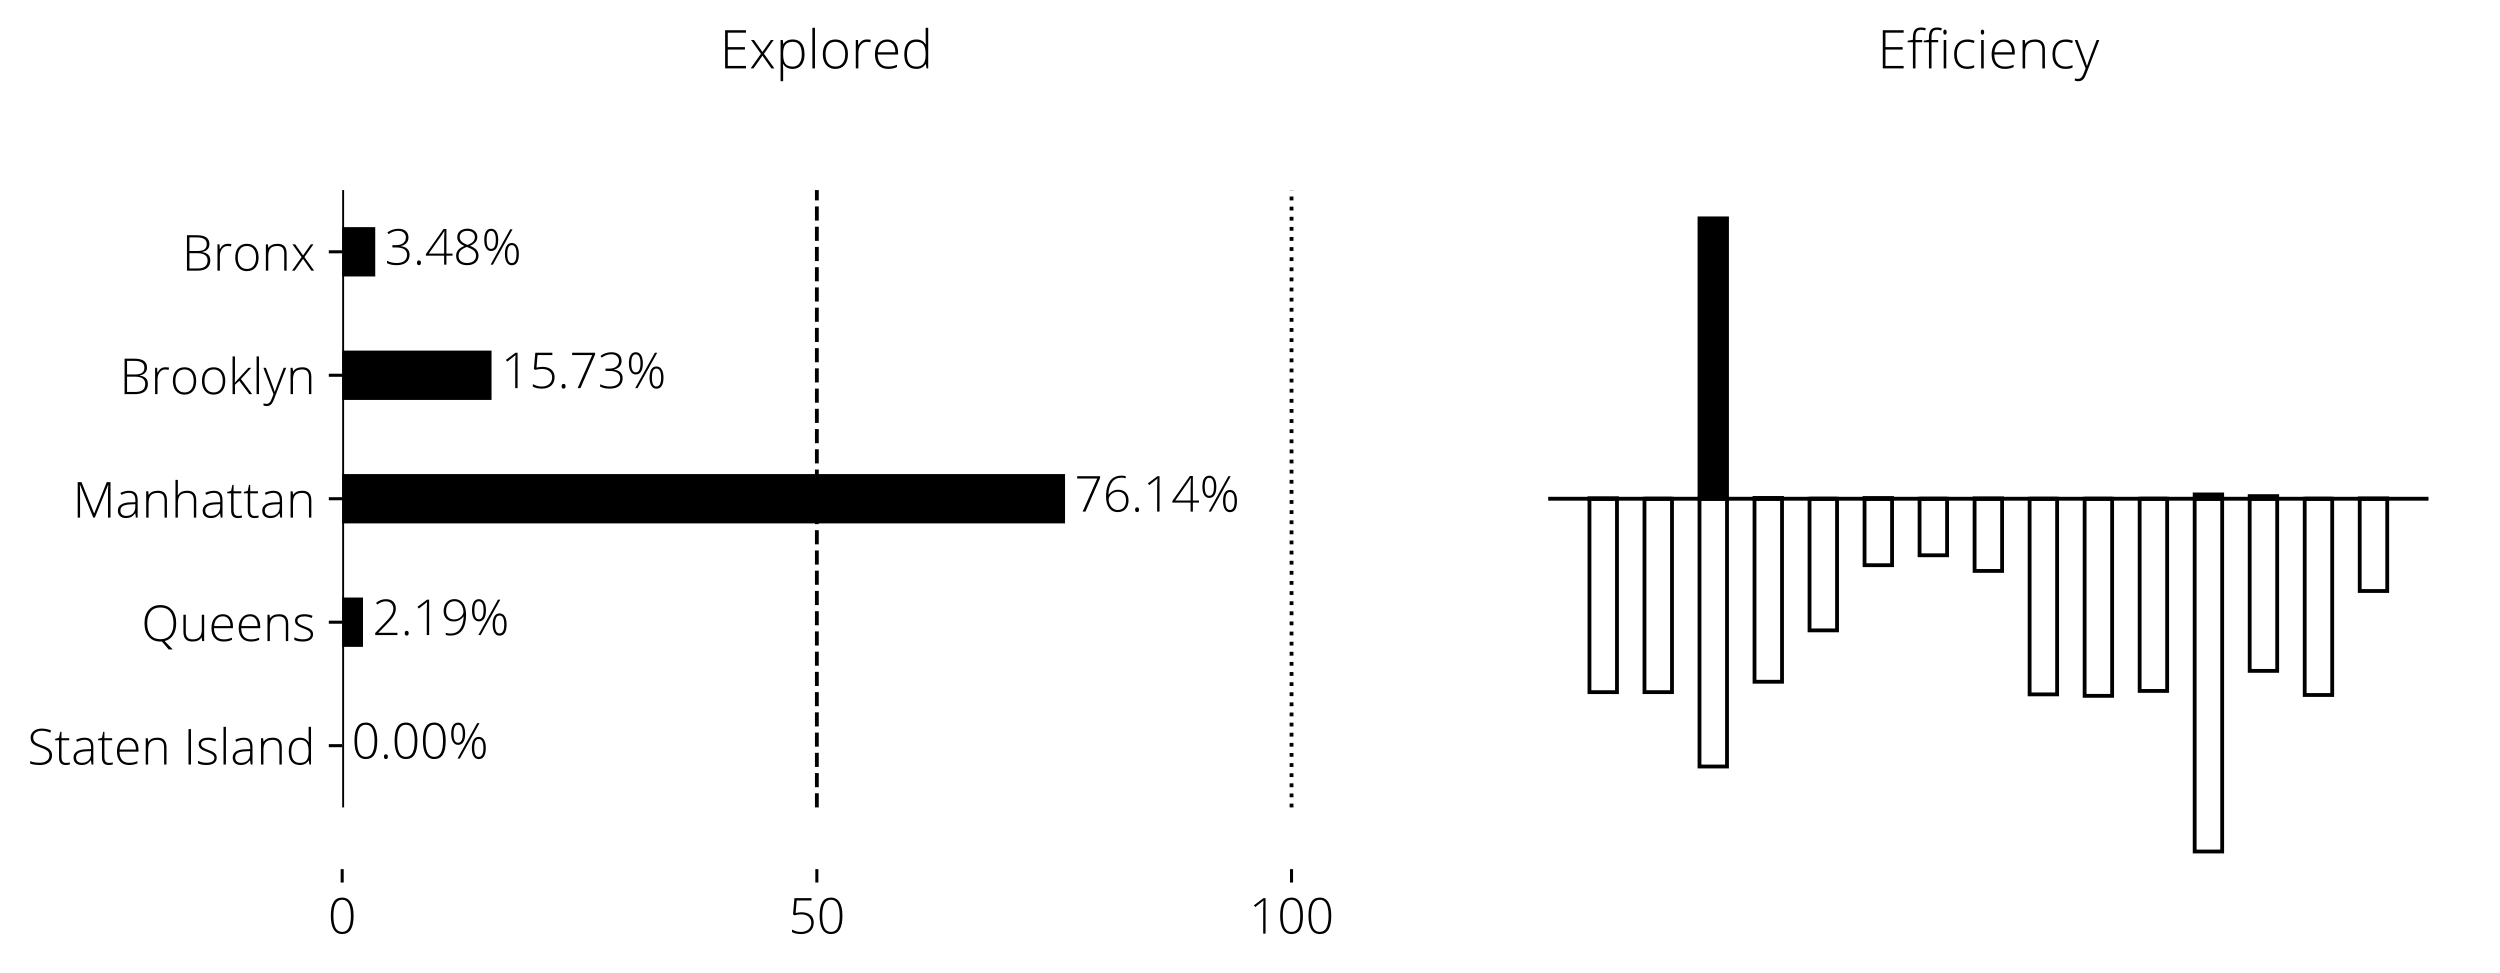
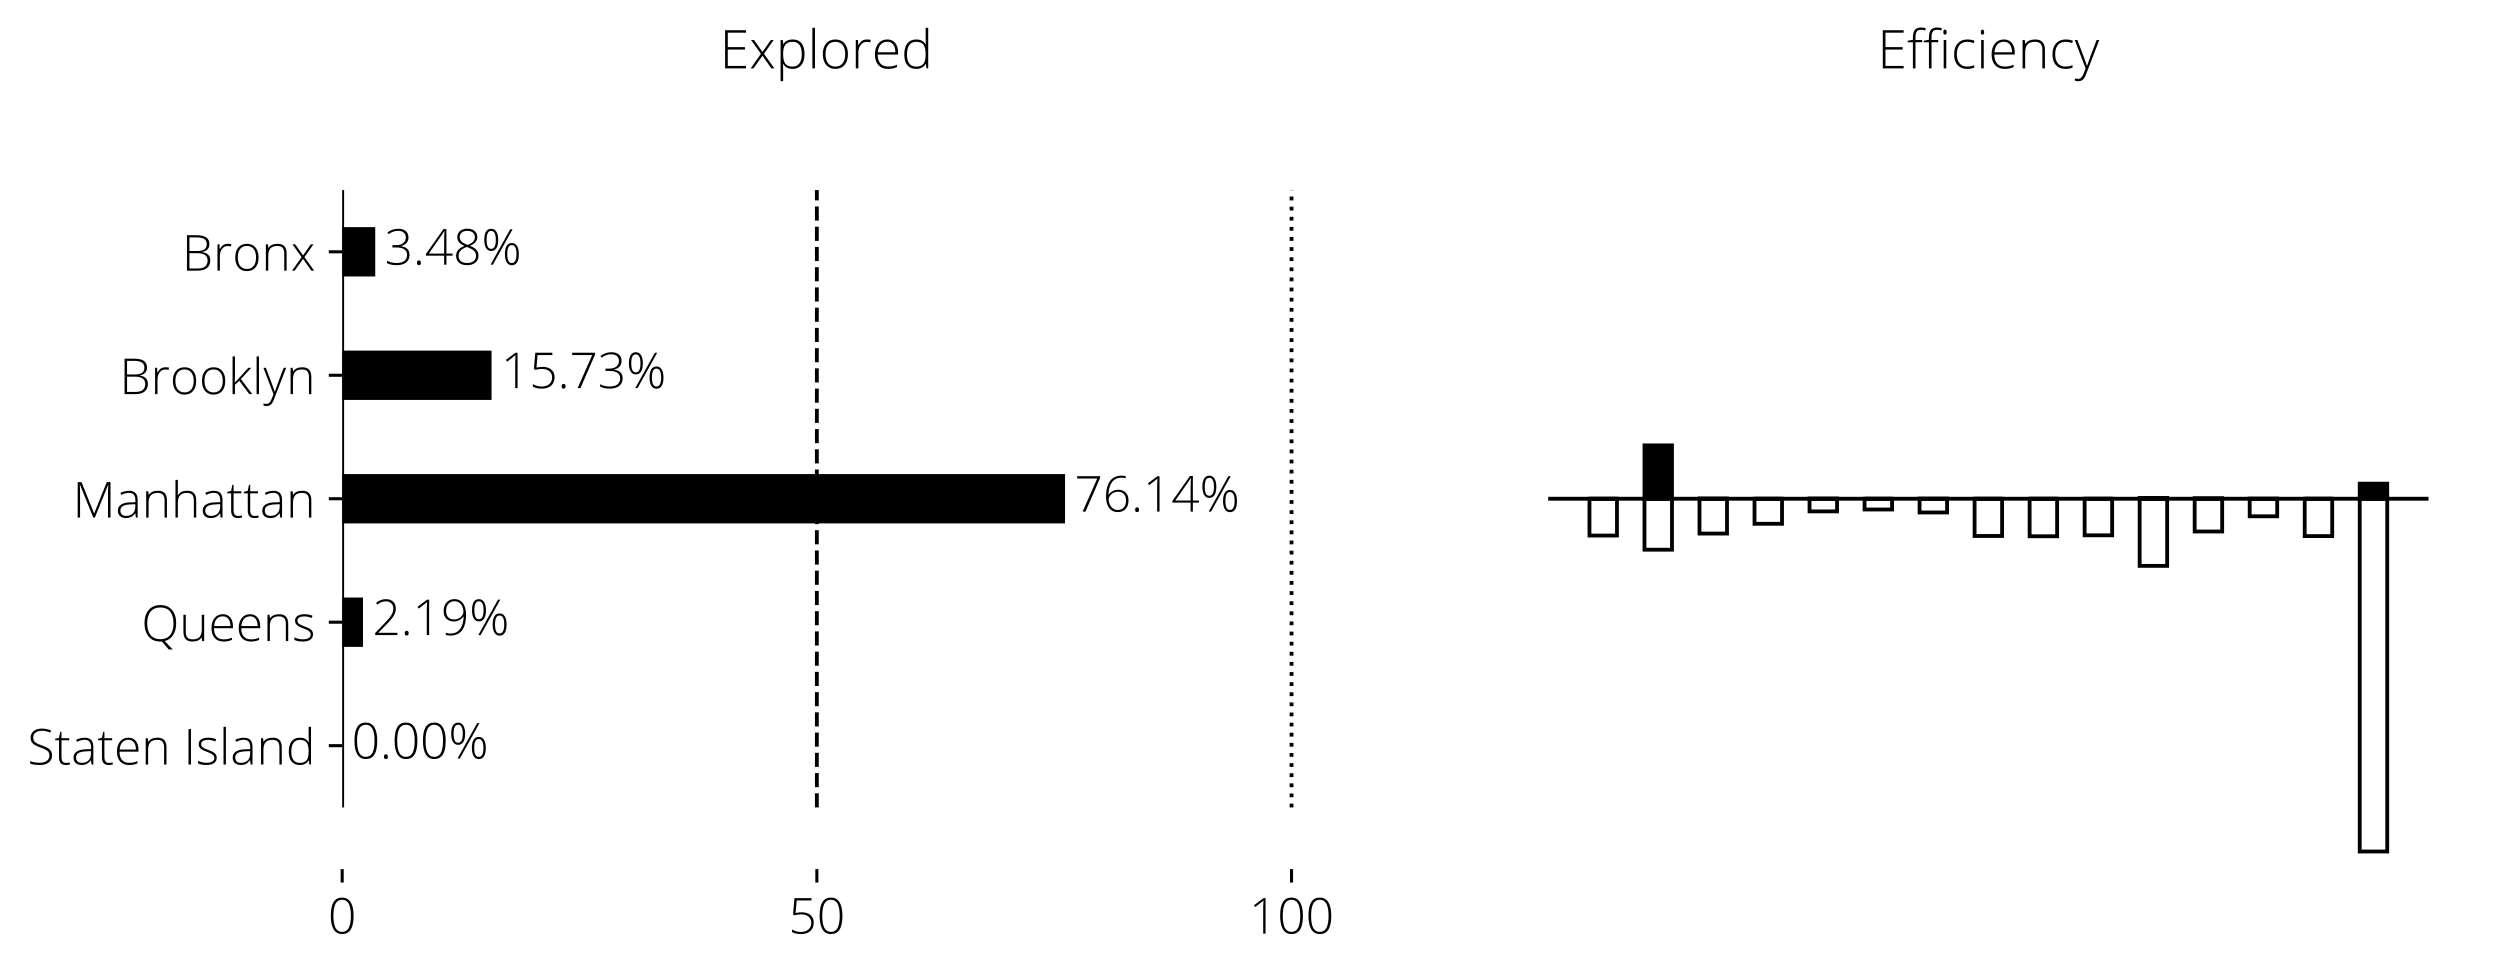
<svg xmlns="http://www.w3.org/2000/svg" xmlns:xlink="http://www.w3.org/1999/xlink" width="654.828pt" height="254.856pt" viewBox="0 0 654.828 254.856" version="1.1">
  <defs>
    <style type="text/css">*{stroke-linejoin: round; stroke-linecap: butt}</style>
  </defs>
  <g id="figure_1">
    <g id="patch_1">
      <path d="M 0 254.856  L 654.828 254.856  L 654.828 0  L 0 0  z " style="fill: #ffffff" />
    </g>
    <g id="axes_1">
      <g id="patch_2">
        <path d="M 89.628 227.654  L 343.265 227.654  L 343.265 33.614  L 89.628 33.614  L 89.628 227.654  z " style="fill: none" />
      </g>
      <g id="patch_3">
-         <path d="M 89.628 201.782  L 89.628 201.782  L 89.628 188.846  L 89.628 188.846  z " clip-path="url(#p34e88a15bd)" />
+         <path d="M 89.628 201.782  L 89.628 201.782  L 89.628 188.846  L 89.628 188.846  z " clip-path="url(#p54d51b25b3)" />
      </g>
      <g id="patch_4">
-         <path d="M 89.628 169.442  L 95.077 169.442  L 95.077 156.506  L 89.628 156.506  z " clip-path="url(#p34e88a15bd)" />
+         <path d="M 89.628 169.442  L 95.077 169.442  L 95.077 156.506  L 89.628 156.506  z " clip-path="url(#p54d51b25b3)" />
      </g>
      <g id="patch_5">
-         <path d="M 89.628 137.102  L 278.967 137.102  L 278.967 124.166  L 89.628 124.166  z " clip-path="url(#p34e88a15bd)" />
+         <path d="M 89.628 137.102  L 278.967 137.102  L 278.967 124.166  L 89.628 124.166  z " clip-path="url(#p54d51b25b3)" />
      </g>
      <g id="patch_6">
-         <path d="M 89.628 104.762  L 128.753 104.762  L 128.753 91.826  L 89.628 91.826  z " clip-path="url(#p34e88a15bd)" />
+         <path d="M 89.628 104.762  L 128.753 104.762  L 128.753 91.826  L 89.628 91.826  z " clip-path="url(#p54d51b25b3)" />
      </g>
      <g id="patch_7">
-         <path d="M 89.628 72.422  L 98.287 72.422  L 98.287 59.486  L 89.628 59.486  z " clip-path="url(#p34e88a15bd)" />
+         <path d="M 89.628 72.422  L 98.287 72.422  L 98.287 59.486  L 89.628 59.486  z " clip-path="url(#p54d51b25b3)" />
      </g>
      <g id="matplotlib.axis_1">
        <g id="xtick_1">
          <g id="line2d_1">
            <defs>
-               <path id="m045cc3ea57" d="M 0 0  L 0 3.5  " style="stroke: #000000; stroke-width: 0.8" />
+               <path id="m4859829251" d="M 0 0  L 0 3.5  " style="stroke: #000000; stroke-width: 0.8" />
            </defs>
            <g>
-               <use xlink:href="#m045cc3ea57" x="89.628" y="227.654" style="stroke: #000000; stroke-width: 0.8" />
+               <use xlink:href="#m4859829251" x="89.628" y="227.654" style="stroke: #000000; stroke-width: 0.8" />
            </g>
          </g>
          <g id="text_1">
            <g transform="translate(85.91836 244.5322) scale(0.13 -0.13)">
              <defs>
                <path id="OpenSans-Light-30" d="M 3297 2297  Q 3297 1094 2930 515  Q 2563 -63 1819 -63  Q 1103 -63 731 532  Q 359 1128 359 2297  Q 359 3491 720 4066  Q 1081 4641 1819 4641  Q 2541 4641 2919 4045  Q 3297 3450 3297 2297  z M 697 2297  Q 697 1234 975 726  Q 1253 219 1819 219  Q 2409 219 2679 744  Q 2950 1269 2950 2297  Q 2950 3309 2679 3834  Q 2409 4359 1819 4359  Q 1228 4359 962 3834  Q 697 3309 697 2297  z " transform="scale(0.015625)" />
              </defs>
              <use xlink:href="#OpenSans-Light-30" />
            </g>
          </g>
        </g>
        <g id="xtick_2">
          <g id="line2d_2">
            <g>
-               <use xlink:href="#m045cc3ea57" x="213.96" y="227.654" style="stroke: #000000; stroke-width: 0.8" />
+               <use xlink:href="#m4859829251" x="213.96" y="227.654" style="stroke: #000000; stroke-width: 0.8" />
            </g>
          </g>
          <g id="text_2">
            <g transform="translate(206.5398 244.5322) scale(0.13 -0.13)">
              <defs>
                <path id="OpenSans-Light-35" d="M 1678 2747  Q 2409 2747 2829 2394  Q 3250 2041 3250 1422  Q 3250 719 2812 328  Q 2375 -63 1606 -63  Q 1266 -63 959 4  Q 653 72 447 197  L 447 519  Q 784 347 1046 280  Q 1309 213 1606 213  Q 2206 213 2568 530  Q 2931 847 2931 1388  Q 2931 1897 2578 2187  Q 2225 2478 1619 2478  Q 1213 2478 769 2356  L 581 2478  L 763 4569  L 2963 4569  L 2963 4269  L 1056 4269  L 916 2656  Q 1403 2747 1678 2747  z " transform="scale(0.015625)" />
              </defs>
              <use xlink:href="#OpenSans-Light-35" />
              <use xlink:href="#OpenSans-Light-30" x="57.08" />
            </g>
          </g>
        </g>
        <g id="xtick_3">
          <g id="line2d_3">
            <g>
-               <use xlink:href="#m045cc3ea57" x="338.292" y="227.654" style="stroke: #000000; stroke-width: 0.8" />
+               <use xlink:href="#m4859829251" x="338.292" y="227.654" style="stroke: #000000; stroke-width: 0.8" />
            </g>
          </g>
          <g id="text_3">
            <g transform="translate(327.1613 244.5322) scale(0.13 -0.13)">
              <defs>
                <path id="OpenSans-Light-31" d="M 2131 0  L 1825 0  L 1825 3328  Q 1825 3781 1863 4269  Q 1816 4222 1766 4178  Q 1716 4134 800 3419  L 622 3641  L 1863 4569  L 2131 4569  L 2131 0  z " transform="scale(0.015625)" />
              </defs>
              <use xlink:href="#OpenSans-Light-31" />
              <use xlink:href="#OpenSans-Light-30" x="57.08" />
              <use xlink:href="#OpenSans-Light-30" x="114.16" />
            </g>
          </g>
        </g>
      </g>
      <g id="matplotlib.axis_2">
        <g id="ytick_1">
          <g id="line2d_4">
            <defs>
-               <path id="m66c190ee4c" d="M 0 0  L -3.5 0  " style="stroke: #000000; stroke-width: 0.8" />
+               <path id="m5afd9984b5" d="M 0 0  L -3.5 0  " style="stroke: #000000; stroke-width: 0.8" />
            </defs>
            <g>
-               <use xlink:href="#m66c190ee4c" x="89.628" y="195.314" style="stroke: #000000; stroke-width: 0.8" />
+               <use xlink:href="#m5afd9984b5" x="89.628" y="195.314" style="stroke: #000000; stroke-width: 0.8" />
            </g>
          </g>
          <g id="text_4">
            <g transform="translate(7.2 200.2532) scale(0.13 -0.13)">
              <defs>
                <path id="OpenSans-Light-53" d="M 3169 1178  Q 3169 606 2748 271  Q 2328 -63 1631 -63  Q 794 -63 347 122  L 347 441  Q 841 231 1606 231  Q 2169 231 2498 489  Q 2828 747 2828 1166  Q 2828 1425 2718 1595  Q 2609 1766 2362 1906  Q 2116 2047 1638 2209  Q 938 2450 670 2729  Q 403 3009 403 3475  Q 403 3988 804 4311  Q 1206 4634 1838 4634  Q 2481 4634 3047 4391  L 2931 4116  Q 2363 4353 1844 4353  Q 1338 4353 1038 4118  Q 738 3884 738 3481  Q 738 3228 830 3065  Q 922 2903 1131 2773  Q 1341 2644 1850 2463  Q 2384 2278 2653 2104  Q 2922 1931 3045 1711  Q 3169 1491 3169 1178  z " transform="scale(0.015625)" />
                <path id="OpenSans-Light-74" d="M 1466 213  Q 1759 213 1978 263  L 1978 13  Q 1753 -63 1459 -63  Q 1009 -63 795 178  Q 581 419 581 934  L 581 3128  L 78 3128  L 78 3309  L 581 3450  L 738 4219  L 897 4219  L 897 3397  L 1894 3397  L 1894 3128  L 897 3128  L 897 978  Q 897 588 1034 400  Q 1172 213 1466 213  z " transform="scale(0.015625)" />
                <path id="OpenSans-Light-61" d="M 2631 0  L 2553 538  L 2528 538  Q 2272 209 2001 73  Q 1731 -63 1363 -63  Q 863 -63 584 193  Q 306 450 306 903  Q 306 1400 720 1675  Q 1134 1950 1919 1966  L 2566 1984  L 2566 2209  Q 2566 2694 2369 2941  Q 2172 3188 1734 3188  Q 1263 3188 756 2925  L 641 3194  Q 1200 3456 1747 3456  Q 2306 3456 2582 3165  Q 2859 2875 2859 2259  L 2859 0  L 2631 0  z M 1381 219  Q 1925 219 2239 530  Q 2553 841 2553 1394  L 2553 1728  L 1959 1703  Q 1244 1669 939 1480  Q 634 1291 634 891  Q 634 572 829 395  Q 1025 219 1381 219  z " transform="scale(0.015625)" />
                <path id="OpenSans-Light-65" d="M 1941 -63  Q 1200 -63 786 393  Q 372 850 372 1672  Q 372 2484 772 2973  Q 1172 3463 1850 3463  Q 2450 3463 2797 3044  Q 3144 2625 3144 1906  L 3144 1656  L 697 1656  Q 703 956 1023 587  Q 1344 219 1941 219  Q 2231 219 2451 259  Q 2672 300 3009 434  L 3009 153  Q 2722 28 2478 -17  Q 2234 -63 1941 -63  z M 1850 3188  Q 1359 3188 1062 2864  Q 766 2541 716 1931  L 2816 1931  Q 2816 2522 2559 2855  Q 2303 3188 1850 3188  z " transform="scale(0.015625)" />
                <path id="OpenSans-Light-6e" d="M 2938 0  L 2938 2203  Q 2938 2716 2722 2948  Q 2506 3181 2053 3181  Q 1444 3181 1161 2873  Q 878 2566 878 1875  L 878 0  L 569 0  L 569 3397  L 831 3397  L 891 2931  L 909 2931  Q 1241 3463 2088 3463  Q 3244 3463 3244 2222  L 3244 0  L 2938 0  z " transform="scale(0.015625)" />
                <path id="OpenSans-Light-20" transform="scale(0.015625)" />
                <path id="OpenSans-Light-49" d="M 647 0  L 647 4569  L 966 4569  L 966 0  L 647 0  z " transform="scale(0.015625)" />
                <path id="OpenSans-Light-73" d="M 2675 884  Q 2675 428 2328 182  Q 1981 -63 1344 -63  Q 663 -63 263 147  L 263 481  Q 775 225 1344 225  Q 1847 225 2108 392  Q 2369 559 2369 838  Q 2369 1094 2161 1269  Q 1953 1444 1478 1613  Q 969 1797 762 1930  Q 556 2063 451 2230  Q 347 2397 347 2638  Q 347 3019 667 3241  Q 988 3463 1563 3463  Q 2113 3463 2606 3256  L 2491 2975  Q 1991 3181 1563 3181  Q 1147 3181 903 3043  Q 659 2906 659 2663  Q 659 2397 848 2237  Q 1038 2078 1588 1881  Q 2047 1716 2256 1583  Q 2466 1450 2570 1281  Q 2675 1113 2675 884  z " transform="scale(0.015625)" />
                <path id="OpenSans-Light-6c" d="M 878 0  L 569 0  L 569 4863  L 878 4863  L 878 0  z " transform="scale(0.015625)" />
                <path id="OpenSans-Light-64" d="M 1813 3463  Q 2181 3463 2450 3328  Q 2719 3194 2931 2869  L 2950 2869  Q 2931 3263 2931 3641  L 2931 4863  L 3238 4863  L 3238 0  L 3034 0  L 2956 519  L 2931 519  Q 2544 -63 1819 -63  Q 1116 -63 744 375  Q 372 813 372 1650  Q 372 2531 740 2997  Q 1109 3463 1813 3463  z M 1813 3181  Q 1256 3181 976 2790  Q 697 2400 697 1656  Q 697 213 1819 213  Q 2394 213 2662 547  Q 2931 881 2931 1650  L 2931 1703  Q 2931 2491 2667 2836  Q 2403 3181 1813 3181  z " transform="scale(0.015625)" />
              </defs>
              <use xlink:href="#OpenSans-Light-53" />
              <use xlink:href="#OpenSans-Light-74" x="54.492" />
              <use xlink:href="#OpenSans-Light-61" x="87.988" />
              <use xlink:href="#OpenSans-Light-74" x="140.967" />
              <use xlink:href="#OpenSans-Light-65" x="174.463" />
              <use xlink:href="#OpenSans-Light-6e" x="229.346" />
              <use xlink:href="#OpenSans-Light-20" x="288.33" />
              <use xlink:href="#OpenSans-Light-49" x="314.307" />
              <use xlink:href="#OpenSans-Light-73" x="339.502" />
              <use xlink:href="#OpenSans-Light-6c" x="386.084" />
              <use xlink:href="#OpenSans-Light-61" x="408.691" />
              <use xlink:href="#OpenSans-Light-6e" x="461.67" />
              <use xlink:href="#OpenSans-Light-64" x="520.654" />
            </g>
          </g>
        </g>
        <g id="ytick_2">
          <g id="line2d_5">
            <g>
-               <use xlink:href="#m66c190ee4c" x="89.628" y="162.974" style="stroke: #000000; stroke-width: 0.8" />
+               <use xlink:href="#m5afd9984b5" x="89.628" y="162.974" style="stroke: #000000; stroke-width: 0.8" />
            </g>
          </g>
          <g id="text_5">
            <g transform="translate(37.03094 167.9132) scale(0.13 -0.13)">
              <defs>
                <path id="OpenSans-Light-51" d="M 4488 2291  Q 4488 1372 4094 770  Q 3700 169 3003 0  L 4044 -1088  L 3525 -1088  L 2644 -56  L 2541 -63  L 2444 -63  Q 1491 -63 947 570  Q 403 1203 403 2297  Q 403 3388 951 4014  Q 1500 4641 2450 4641  Q 3406 4641 3947 4011  Q 4488 3381 4488 2291  z M 750 2291  Q 750 1309 1187 773  Q 1625 238 2444 238  Q 3269 238 3705 769  Q 4141 1300 4141 2291  Q 4141 3278 3705 3804  Q 3269 4331 2450 4331  Q 1634 4331 1192 3800  Q 750 3269 750 2291  z " transform="scale(0.015625)" />
                <path id="OpenSans-Light-75" d="M 838 3397  L 838 1197  Q 838 684 1053 451  Q 1269 219 1722 219  Q 2328 219 2614 525  Q 2900 831 2900 1522  L 2900 3397  L 3206 3397  L 3206 0  L 2944 0  L 2888 469  L 2869 469  Q 2538 -63 1691 -63  Q 531 -63 531 1178  L 531 3397  L 838 3397  z " transform="scale(0.015625)" />
              </defs>
              <use xlink:href="#OpenSans-Light-51" />
              <use xlink:href="#OpenSans-Light-75" x="76.416" />
              <use xlink:href="#OpenSans-Light-65" x="135.4" />
              <use xlink:href="#OpenSans-Light-65" x="190.283" />
              <use xlink:href="#OpenSans-Light-6e" x="245.166" />
              <use xlink:href="#OpenSans-Light-73" x="304.15" />
            </g>
          </g>
        </g>
        <g id="ytick_3">
          <g id="line2d_6">
            <g>
-               <use xlink:href="#m66c190ee4c" x="89.628" y="130.634" style="stroke: #000000; stroke-width: 0.8" />
+               <use xlink:href="#m5afd9984b5" x="89.628" y="130.634" style="stroke: #000000; stroke-width: 0.8" />
            </g>
          </g>
          <g id="text_6">
            <g transform="translate(19.03406 135.5732) scale(0.13 -0.13)">
              <defs>
                <path id="OpenSans-Light-4d" d="M 2656 0  L 953 4219  L 928 4219  Q 953 3831 953 3425  L 953 0  L 647 0  L 647 4569  L 1141 4569  L 2759 550  L 2778 550  L 4397 4569  L 4878 4569  L 4878 0  L 4556 0  L 4556 3463  Q 4556 3825 4594 4213  L 4569 4213  L 2859 0  L 2656 0  z " transform="scale(0.015625)" />
                <path id="OpenSans-Light-68" d="M 2938 0  L 2938 2203  Q 2938 2716 2722 2948  Q 2506 3181 2053 3181  Q 1444 3181 1161 2873  Q 878 2566 878 1875  L 878 0  L 569 0  L 569 4863  L 878 4863  L 878 3316  L 863 2881  L 884 2881  Q 1075 3188 1365 3325  Q 1656 3463 2088 3463  Q 3244 3463 3244 2222  L 3244 0  L 2938 0  z " transform="scale(0.015625)" />
              </defs>
              <use xlink:href="#OpenSans-Light-4d" />
              <use xlink:href="#OpenSans-Light-61" x="86.279" />
              <use xlink:href="#OpenSans-Light-6e" x="139.258" />
              <use xlink:href="#OpenSans-Light-68" x="198.242" />
              <use xlink:href="#OpenSans-Light-61" x="257.227" />
              <use xlink:href="#OpenSans-Light-74" x="310.205" />
              <use xlink:href="#OpenSans-Light-74" x="343.701" />
              <use xlink:href="#OpenSans-Light-61" x="377.197" />
              <use xlink:href="#OpenSans-Light-6e" x="430.176" />
            </g>
          </g>
        </g>
        <g id="ytick_4">
          <g id="line2d_7">
            <g>
-               <use xlink:href="#m66c190ee4c" x="89.628" y="98.294" style="stroke: #000000; stroke-width: 0.8" />
+               <use xlink:href="#m5afd9984b5" x="89.628" y="98.294" style="stroke: #000000; stroke-width: 0.8" />
            </g>
          </g>
          <g id="text_7">
            <g transform="translate(31.31703 103.2332) scale(0.13 -0.13)">
              <defs>
                <path id="OpenSans-Light-42" d="M 647 4569  L 1900 4569  Q 2747 4569 3144 4281  Q 3541 3994 3541 3413  Q 3541 3016 3298 2752  Q 3056 2488 2591 2413  L 2591 2394  Q 3138 2313 3395 2048  Q 3653 1784 3653 1313  Q 3653 681 3234 340  Q 2816 0 2047 0  L 647 0  L 647 4569  z M 966 2534  L 1972 2534  Q 2616 2534 2908 2748  Q 3200 2963 3200 3419  Q 3200 3875 2870 4081  Q 2541 4288 1888 4288  L 966 4288  L 966 2534  z M 966 2253  L 966 281  L 2041 281  Q 3309 281 3309 1313  Q 3309 2253 1972 2253  L 966 2253  z " transform="scale(0.015625)" />
                <path id="OpenSans-Light-72" d="M 1906 3463  Q 2122 3463 2369 3419  L 2309 3122  Q 2097 3175 1869 3175  Q 1434 3175 1156 2806  Q 878 2438 878 1875  L 878 0  L 569 0  L 569 3397  L 831 3397  L 863 2784  L 884 2784  Q 1094 3159 1331 3311  Q 1569 3463 1906 3463  z " transform="scale(0.015625)" />
                <path id="OpenSans-Light-6f" d="M 3378 1703  Q 3378 872 2975 404  Q 2572 -63 1863 -63  Q 1416 -63 1075 153  Q 734 369 553 772  Q 372 1175 372 1703  Q 372 2534 775 2998  Q 1178 3463 1881 3463  Q 2581 3463 2979 2992  Q 3378 2522 3378 1703  z M 697 1703  Q 697 1003 1005 611  Q 1313 219 1875 219  Q 2438 219 2745 611  Q 3053 1003 3053 1703  Q 3053 2406 2742 2793  Q 2431 3181 1869 3181  Q 1306 3181 1001 2795  Q 697 2409 697 1703  z " transform="scale(0.015625)" />
                <path id="OpenSans-Light-6b" d="M 872 1491  L 2606 3397  L 2981 3397  L 1644 1947  L 3097 0  L 2725 0  L 1434 1716  L 878 1209  L 878 0  L 569 0  L 569 4863  L 878 4863  L 878 2425  L 856 1491  L 872 1491  z " transform="scale(0.015625)" />
                <path id="OpenSans-Light-79" d="M 0 3397  L 319 3397  L 1038 1491  Q 1366 613 1453 306  L 1472 306  Q 1603 709 1900 1509  L 2619 3397  L 2938 3397  L 1416 -550  Q 1231 -1031 1106 -1200  Q 981 -1369 814 -1453  Q 647 -1538 409 -1538  Q 231 -1538 13 -1472  L 13 -1203  Q 194 -1253 403 -1253  Q 563 -1253 684 -1178  Q 806 -1103 904 -945  Q 1003 -788 1133 -445  Q 1263 -103 1300 0  L 0 3397  z " transform="scale(0.015625)" />
              </defs>
              <use xlink:href="#OpenSans-Light-42" />
              <use xlink:href="#OpenSans-Light-72" x="62.695" />
              <use xlink:href="#OpenSans-Light-6f" x="101.611" />
              <use xlink:href="#OpenSans-Light-6f" x="160.205" />
              <use xlink:href="#OpenSans-Light-6b" x="218.799" />
              <use xlink:href="#OpenSans-Light-6c" x="267.188" />
              <use xlink:href="#OpenSans-Light-79" x="289.795" />
              <use xlink:href="#OpenSans-Light-6e" x="335.693" />
            </g>
          </g>
        </g>
        <g id="ytick_5">
          <g id="line2d_8">
            <g>
-               <use xlink:href="#m66c190ee4c" x="89.628" y="65.954" style="stroke: #000000; stroke-width: 0.8" />
+               <use xlink:href="#m5afd9984b5" x="89.628" y="65.954" style="stroke: #000000; stroke-width: 0.8" />
            </g>
          </g>
          <g id="text_8">
            <g transform="translate(47.65641 70.89317) scale(0.13 -0.13)">
              <defs>
                <path id="OpenSans-Light-78" d="M 1403 1747  L 219 3397  L 575 3397  L 1588 1966  L 2591 3397  L 2931 3397  L 1766 1747  L 3016 0  L 2656 0  L 1588 1516  L 513 0  L 172 0  L 1403 1747  z " transform="scale(0.015625)" />
              </defs>
              <use xlink:href="#OpenSans-Light-42" />
              <use xlink:href="#OpenSans-Light-72" x="62.695" />
              <use xlink:href="#OpenSans-Light-6f" x="101.611" />
              <use xlink:href="#OpenSans-Light-6e" x="160.205" />
              <use xlink:href="#OpenSans-Light-78" x="219.189" />
            </g>
          </g>
        </g>
      </g>
      <g id="LineCollection_1">
-         <path d="M 89.628 211.484  L 89.628 49.784  " clip-path="url(#p34e88a15bd)" style="fill: none; stroke: #000000" />
+         <path d="M 89.628 211.484  L 89.628 49.784  " clip-path="url(#p54d51b25b3)" style="fill: none; stroke: #000000" />
      </g>
      <g id="LineCollection_2">
-         <path d="M 213.96 211.484  L 213.96 49.784  " clip-path="url(#p34e88a15bd)" style="fill: none; stroke-dasharray: 3.7,1.6; stroke-dashoffset: 0; stroke: #000000" />
+         <path d="M 213.96 211.484  L 213.96 49.784  " clip-path="url(#p54d51b25b3)" style="fill: none; stroke-dasharray: 3.7,1.6; stroke-dashoffset: 0; stroke: #000000" />
      </g>
      <g id="LineCollection_3">
-         <path d="M 338.292 211.484  L 338.292 49.784  " clip-path="url(#p34e88a15bd)" style="fill: none; stroke-dasharray: 1,1.65; stroke-dashoffset: 0; stroke: #000000" />
+         <path d="M 338.292 211.484  L 338.292 49.784  " clip-path="url(#p54d51b25b3)" style="fill: none; stroke-dasharray: 1,1.65; stroke-dashoffset: 0; stroke: #000000" />
      </g>
      <g id="text_9">
        <g transform="translate(92.11507 198.6911) scale(0.13 -0.13)">
          <defs>
            <path id="OpenSans-Light-2e" d="M 506 244  Q 506 550 756 550  Q 1013 550 1013 244  Q 1013 -63 756 -63  Q 506 -63 506 244  z " transform="scale(0.015625)" />
            <path id="OpenSans-Light-25" d="M 659 3206  Q 659 2625 800 2333  Q 941 2041 1241 2041  Q 1844 2041 1844 3206  Q 1844 3781 1689 4070  Q 1534 4359 1241 4359  Q 941 4359 800 4070  Q 659 3781 659 3206  z M 2150 3206  Q 2150 2500 1915 2133  Q 1681 1766 1241 1766  Q 825 1766 589 2142  Q 353 2519 353 3206  Q 353 3903 578 4268  Q 803 4634 1241 4634  Q 1675 4634 1912 4257  Q 2150 3881 2150 3206  z M 3322 1369  Q 3322 791 3462 502  Q 3603 213 3903 213  Q 4506 213 4506 1369  Q 4506 2522 3903 2522  Q 3603 2522 3462 2236  Q 3322 1950 3322 1369  z M 4813 1369  Q 4813 663 4581 295  Q 4350 -72 3909 -72  Q 3484 -72 3250 308  Q 3016 688 3016 1369  Q 3016 2072 3245 2434  Q 3475 2797 3909 2797  Q 4338 2797 4575 2422  Q 4813 2047 4813 1369  z M 4000 4569  L 1466 0  L 1166 0  L 3700 4569  L 4000 4569  z " transform="scale(0.015625)" />
          </defs>
          <use xlink:href="#OpenSans-Light-30" />
          <use xlink:href="#OpenSans-Light-2e" x="57.08" />
          <use xlink:href="#OpenSans-Light-30" x="80.859" />
          <use xlink:href="#OpenSans-Light-30" x="137.939" />
          <use xlink:href="#OpenSans-Light-25" x="195.02" />
        </g>
      </g>
      <g id="text_10">
        <g transform="translate(97.5641 166.3511) scale(0.13 -0.13)">
          <defs>
            <path id="OpenSans-Light-32" d="M 3213 0  L 353 0  L 353 275  L 1569 1544  Q 2081 2075 2287 2356  Q 2494 2638 2591 2894  Q 2688 3150 2688 3431  Q 2688 3841 2419 4097  Q 2150 4353 1722 4353  Q 1150 4353 628 3938  L 459 4153  Q 1031 4634 1728 4634  Q 2325 4634 2667 4315  Q 3009 3997 3009 3438  Q 3009 2984 2779 2561  Q 2550 2138 1941 1516  L 769 313  L 769 300  L 3213 300  L 3213 0  z " transform="scale(0.015625)" />
            <path id="OpenSans-Light-39" d="M 3238 2631  Q 3238 1731 3002 1125  Q 2766 519 2314 228  Q 1863 -63 1222 -63  Q 897 -63 622 19  L 622 288  Q 756 244 945 220  Q 1134 197 1234 197  Q 2006 197 2443 755  Q 2881 1313 2931 2381  L 2894 2381  Q 2666 2081 2350 1920  Q 2034 1759 1691 1759  Q 1056 1759 701 2109  Q 347 2459 347 3103  Q 347 3791 736 4216  Q 1125 4641 1747 4641  Q 2197 4641 2534 4405  Q 2872 4169 3055 3712  Q 3238 3256 3238 2631  z M 1747 4366  Q 1253 4366 959 4033  Q 666 3700 666 3122  Q 666 2578 937 2297  Q 1209 2016 1716 2016  Q 2031 2016 2304 2156  Q 2578 2297 2739 2530  Q 2900 2763 2900 3003  Q 2900 3369 2754 3687  Q 2609 4006 2348 4186  Q 2088 4366 1747 4366  z " transform="scale(0.015625)" />
          </defs>
          <use xlink:href="#OpenSans-Light-32" />
          <use xlink:href="#OpenSans-Light-2e" x="57.08" />
          <use xlink:href="#OpenSans-Light-31" x="80.859" />
          <use xlink:href="#OpenSans-Light-39" x="137.939" />
          <use xlink:href="#OpenSans-Light-25" x="195.02" />
        </g>
      </g>
      <g id="text_11">
        <g transform="translate(281.4537 134.0111) scale(0.13 -0.13)">
          <defs>
            <path id="OpenSans-Light-37" d="M 1044 0  L 2925 4269  L 341 4269  L 341 4569  L 3297 4569  L 3297 4341  L 1409 0  L 1044 0  z " transform="scale(0.015625)" />
            <path id="OpenSans-Light-36" d="M 409 1947  Q 409 2838 651 3445  Q 894 4053 1339 4347  Q 1784 4641 2413 4641  Q 2706 4641 2950 4569  L 2950 4294  Q 2722 4378 2400 4378  Q 1628 4378 1198 3822  Q 769 3266 716 2203  L 756 2203  Q 994 2509 1300 2665  Q 1606 2822 1947 2822  Q 2588 2822 2948 2456  Q 3309 2091 3309 1447  Q 3309 747 2929 342  Q 2550 -63 1906 -63  Q 1213 -63 811 467  Q 409 997 409 1947  z M 1906 213  Q 2419 213 2703 534  Q 2988 856 2988 1453  Q 2988 1978 2706 2272  Q 2425 2566 1941 2566  Q 1622 2566 1348 2425  Q 1075 2284 912 2051  Q 750 1819 750 1575  Q 750 1228 904 908  Q 1059 588 1323 400  Q 1588 213 1906 213  z " transform="scale(0.015625)" />
            <path id="OpenSans-Light-34" d="M 3566 1166  L 2778 1166  L 2778 0  L 2484 0  L 2484 1166  L 134 1166  L 134 1375  L 2400 4594  L 2778 4594  L 2778 1434  L 3566 1434  L 3566 1166  z M 2484 1434  L 2484 2741  Q 2484 3684 2528 4325  L 2503 4325  Q 2441 4209 2119 3738  L 506 1434  L 2484 1434  z " transform="scale(0.015625)" />
          </defs>
          <use xlink:href="#OpenSans-Light-37" />
          <use xlink:href="#OpenSans-Light-36" x="57.08" />
          <use xlink:href="#OpenSans-Light-2e" x="114.16" />
          <use xlink:href="#OpenSans-Light-31" x="137.939" />
          <use xlink:href="#OpenSans-Light-34" x="195.02" />
          <use xlink:href="#OpenSans-Light-25" x="252.1" />
        </g>
      </g>
      <g id="text_12">
        <g transform="translate(131.2399 101.6711) scale(0.13 -0.13)">
          <defs>
            <path id="OpenSans-Light-33" d="M 3059 3494  Q 3059 3069 2792 2778  Q 2525 2488 2075 2406  L 2075 2388  Q 2625 2319 2912 2037  Q 3200 1756 3200 1281  Q 3200 641 2764 289  Q 2328 -63 1509 -63  Q 813 -63 294 197  L 294 506  Q 556 369 882 291  Q 1209 213 1497 213  Q 2188 213 2534 492  Q 2881 772 2881 1281  Q 2881 1734 2526 1978  Q 2172 2222 1484 2222  L 991 2222  L 991 2522  L 1491 2522  Q 2059 2522 2392 2792  Q 2725 3063 2725 3525  Q 2725 3906 2454 4136  Q 2184 4366 1747 4366  Q 1406 4366 1125 4270  Q 844 4175 494 3944  L 341 4153  Q 606 4375 981 4504  Q 1356 4634 1741 4634  Q 2372 4634 2715 4336  Q 3059 4038 3059 3494  z " transform="scale(0.015625)" />
          </defs>
          <use xlink:href="#OpenSans-Light-31" />
          <use xlink:href="#OpenSans-Light-35" x="57.08" />
          <use xlink:href="#OpenSans-Light-2e" x="114.16" />
          <use xlink:href="#OpenSans-Light-37" x="137.939" />
          <use xlink:href="#OpenSans-Light-33" x="195.02" />
          <use xlink:href="#OpenSans-Light-25" x="252.1" />
        </g>
      </g>
      <g id="text_13">
        <g transform="translate(100.7736 69.33114) scale(0.13 -0.13)">
          <defs>
            <path id="OpenSans-Light-38" d="M 1819 4647  Q 2400 4647 2754 4350  Q 3109 4053 3109 3547  Q 3109 3197 2889 2928  Q 2669 2659 2175 2431  Q 2775 2184 3019 1890  Q 3263 1597 3263 1178  Q 3263 613 2867 275  Q 2472 -63 1806 -63  Q 1116 -63 747 253  Q 378 569 378 1172  Q 378 1581 637 1890  Q 897 2200 1441 2419  Q 938 2656 731 2920  Q 525 3184 525 3553  Q 525 3881 690 4129  Q 856 4378 1154 4512  Q 1453 4647 1819 4647  z M 697 1125  Q 697 694 989 456  Q 1281 219 1806 219  Q 2319 219 2631 470  Q 2944 722 2944 1153  Q 2944 1541 2698 1783  Q 2453 2025 1753 2291  Q 1178 2069 937 1800  Q 697 1531 697 1125  z M 1813 4366  Q 1372 4366 1105 4148  Q 838 3931 838 3553  Q 838 3334 936 3167  Q 1034 3000 1220 2864  Q 1406 2728 1844 2547  Q 2353 2744 2575 2981  Q 2797 3219 2797 3553  Q 2797 3928 2533 4147  Q 2269 4366 1813 4366  z " transform="scale(0.015625)" />
          </defs>
          <use xlink:href="#OpenSans-Light-33" />
          <use xlink:href="#OpenSans-Light-2e" x="57.08" />
          <use xlink:href="#OpenSans-Light-34" x="80.859" />
          <use xlink:href="#OpenSans-Light-38" x="137.939" />
          <use xlink:href="#OpenSans-Light-25" x="195.02" />
        </g>
      </g>
      <g id="text_14">
        <g transform="translate(188.5144 17.91219) scale(0.14 -0.14)">
          <defs>
            <path id="OpenSans-Light-45" d="M 3144 0  L 647 0  L 647 4569  L 3144 4569  L 3144 4275  L 966 4275  L 966 2547  L 3022 2547  L 3022 2253  L 966 2253  L 966 294  L 3144 294  L 3144 0  z " transform="scale(0.015625)" />
            <path id="OpenSans-Light-70" d="M 2022 -63  Q 1238 -63 878 525  L 856 525  L 866 263  Q 878 31 878 -244  L 878 -1538  L 569 -1538  L 569 3397  L 831 3397  L 891 2913  L 909 2913  Q 1259 3463 2028 3463  Q 2716 3463 3077 3011  Q 3438 2559 3438 1697  Q 3438 859 3058 398  Q 2678 -63 2022 -63  z M 2016 213  Q 2538 213 2823 600  Q 3109 988 3109 1684  Q 3109 3181 2028 3181  Q 1434 3181 1156 2854  Q 878 2528 878 1791  L 878 1691  Q 878 894 1145 553  Q 1413 213 2016 213  z " transform="scale(0.015625)" />
          </defs>
          <use xlink:href="#OpenSans-Light-45" />
          <use xlink:href="#OpenSans-Light-78" x="55.176" />
          <use xlink:href="#OpenSans-Light-70" x="104.98" />
          <use xlink:href="#OpenSans-Light-6c" x="164.502" />
          <use xlink:href="#OpenSans-Light-6f" x="187.109" />
          <use xlink:href="#OpenSans-Light-72" x="245.703" />
          <use xlink:href="#OpenSans-Light-65" x="284.619" />
          <use xlink:href="#OpenSans-Light-64" x="339.502" />
        </g>
      </g>
    </g>
    <g id="axes_2">
      <g id="patch_8">
-         <path d="M 416.329 130.634  L 423.535 130.634  L 423.535 130.531  L 416.329 130.531  z " clip-path="url(#pe0dd8988c1)" style="stroke: #000000; stroke-linejoin: miter" />
+         <path d="M 416.329 130.634  L 423.535 130.634  L 423.535 130.634  L 416.329 130.634  z " clip-path="url(#paedcf5b849)" style="stroke: #000000; stroke-linejoin: miter" />
      </g>
      <g id="patch_9">
-         <path d="M 430.741 130.634  L 437.946 130.634  L 437.946 130.634  L 430.741 130.634  z " clip-path="url(#pe0dd8988c1)" style="stroke: #000000; stroke-linejoin: miter" />
+         <path d="M 430.741 130.634  L 437.946 130.634  L 437.946 116.657  L 430.741 116.657  z " clip-path="url(#paedcf5b849)" style="stroke: #000000; stroke-linejoin: miter" />
      </g>
      <g id="patch_10">
-         <path d="M 445.152 130.634  L 452.357 130.634  L 452.357 57.197  L 445.152 57.197  z " clip-path="url(#pe0dd8988c1)" style="stroke: #000000; stroke-linejoin: miter" />
+         <path d="M 445.152 130.634  L 452.357 130.634  L 452.357 130.594  L 445.152 130.594  z " clip-path="url(#paedcf5b849)" style="stroke: #000000; stroke-linejoin: miter" />
      </g>
      <g id="patch_11">
-         <path d="M 459.563 130.634  L 466.768 130.634  L 466.768 130.426  L 459.563 130.426  z " clip-path="url(#pe0dd8988c1)" style="stroke: #000000; stroke-linejoin: miter" />
+         <path d="M 459.563 130.634  L 466.768 130.634  L 466.768 130.634  L 459.563 130.634  z " clip-path="url(#paedcf5b849)" style="stroke: #000000; stroke-linejoin: miter" />
      </g>
      <g id="patch_12">
-         <path d="M 473.974 130.634  L 481.18 130.634  L 481.18 130.634  L 473.974 130.634  z " clip-path="url(#pe0dd8988c1)" style="stroke: #000000; stroke-linejoin: miter" />
+         <path d="M 473.974 130.634  L 481.18 130.634  L 481.18 130.6  L 473.974 130.6  z " clip-path="url(#paedcf5b849)" style="stroke: #000000; stroke-linejoin: miter" />
      </g>
      <g id="patch_13">
-         <path d="M 488.385 130.634  L 495.591 130.634  L 495.591 130.454  L 488.385 130.454  z " clip-path="url(#pe0dd8988c1)" style="stroke: #000000; stroke-linejoin: miter" />
+         <path d="M 488.385 130.634  L 495.591 130.634  L 495.591 130.634  L 488.385 130.634  z " clip-path="url(#paedcf5b849)" style="stroke: #000000; stroke-linejoin: miter" />
      </g>
      <g id="patch_14">
-         <path d="M 502.796 130.634  L 510.002 130.634  L 510.002 130.634  L 502.796 130.634  z " clip-path="url(#pe0dd8988c1)" style="stroke: #000000; stroke-linejoin: miter" />
+         <path d="M 502.796 130.634  L 510.002 130.634  L 510.002 130.622  L 502.796 130.622  z " clip-path="url(#paedcf5b849)" style="stroke: #000000; stroke-linejoin: miter" />
      </g>
      <g id="patch_15">
-         <path d="M 517.207 130.634  L 524.413 130.634  L 524.413 130.569  L 517.207 130.569  z " clip-path="url(#pe0dd8988c1)" style="stroke: #000000; stroke-linejoin: miter" />
+         <path d="M 517.207 130.634  L 524.413 130.634  L 524.413 130.634  L 517.207 130.634  z " clip-path="url(#paedcf5b849)" style="stroke: #000000; stroke-linejoin: miter" />
      </g>
      <g id="patch_16">
-         <path d="M 531.619 130.634  L 538.824 130.634  L 538.824 130.634  L 531.619 130.634  z " clip-path="url(#pe0dd8988c1)" style="stroke: #000000; stroke-linejoin: miter" />
+         <path d="M 531.619 130.634  L 538.824 130.634  L 538.824 130.634  L 531.619 130.634  z " clip-path="url(#paedcf5b849)" style="stroke: #000000; stroke-linejoin: miter" />
      </g>
      <g id="patch_17">
-         <path d="M 546.03 130.634  L 553.235 130.634  L 553.235 130.634  L 546.03 130.634  z " clip-path="url(#pe0dd8988c1)" style="stroke: #000000; stroke-linejoin: miter" />
+         <path d="M 546.03 130.634  L 553.235 130.634  L 553.235 130.634  L 546.03 130.634  z " clip-path="url(#paedcf5b849)" style="stroke: #000000; stroke-linejoin: miter" />
      </g>
      <g id="patch_18">
-         <path d="M 560.441 130.634  L 567.647 130.634  L 567.647 130.634  L 560.441 130.634  z " clip-path="url(#pe0dd8988c1)" style="stroke: #000000; stroke-linejoin: miter" />
+         <path d="M 560.441 130.634  L 567.647 130.634  L 567.647 130.42  L 560.441 130.42  z " clip-path="url(#paedcf5b849)" style="stroke: #000000; stroke-linejoin: miter" />
      </g>
      <g id="patch_19">
-         <path d="M 574.852 130.634  L 582.058 130.634  L 582.058 129.508  L 574.852 129.508  z " clip-path="url(#pe0dd8988c1)" style="stroke: #000000; stroke-linejoin: miter" />
+         <path d="M 574.852 130.634  L 582.058 130.634  L 582.058 130.503  L 574.852 130.503  z " clip-path="url(#paedcf5b849)" style="stroke: #000000; stroke-linejoin: miter" />
      </g>
      <g id="patch_20">
-         <path d="M 589.263 130.634  L 596.469 130.634  L 596.469 129.947  L 589.263 129.947  z " clip-path="url(#pe0dd8988c1)" style="stroke: #000000; stroke-linejoin: miter" />
+         <path d="M 589.263 130.634  L 596.469 130.634  L 596.469 130.624  L 589.263 130.624  z " clip-path="url(#paedcf5b849)" style="stroke: #000000; stroke-linejoin: miter" />
      </g>
      <g id="patch_21">
-         <path d="M 603.674 130.634  L 610.88 130.634  L 610.88 130.634  L 603.674 130.634  z " clip-path="url(#pe0dd8988c1)" style="stroke: #000000; stroke-linejoin: miter" />
+         <path d="M 603.674 130.634  L 610.88 130.634  L 610.88 130.634  L 603.674 130.634  z " clip-path="url(#paedcf5b849)" style="stroke: #000000; stroke-linejoin: miter" />
      </g>
      <g id="patch_22">
-         <path d="M 618.086 130.634  L 625.291 130.634  L 625.291 130.579  L 618.086 130.579  z " clip-path="url(#pe0dd8988c1)" style="stroke: #000000; stroke-linejoin: miter" />
+         <path d="M 618.086 130.634  L 625.291 130.634  L 625.291 126.684  L 618.086 126.684  z " clip-path="url(#paedcf5b849)" style="stroke: #000000; stroke-linejoin: miter" />
      </g>
      <g id="patch_23">
-         <path d="M 416.329 130.634  L 423.535 130.634  L 423.535 181.296  L 416.329 181.296  L 416.329 130.634  z " clip-path="url(#pe0dd8988c1)" style="fill: none; stroke: #000000; stroke-linejoin: miter" />
+         <path d="M 416.329 130.634  L 423.535 130.634  L 423.535 140.276  L 416.329 140.276  L 416.329 130.634  z " clip-path="url(#paedcf5b849)" style="fill: none; stroke: #000000; stroke-linejoin: miter" />
      </g>
      <g id="patch_24">
-         <path d="M 430.741 130.634  L 437.946 130.634  L 437.946 181.291  L 430.741 181.291  L 430.741 130.634  z " clip-path="url(#pe0dd8988c1)" style="fill: none; stroke: #000000; stroke-linejoin: miter" />
+         <path d="M 430.741 130.634  L 437.946 130.634  L 437.946 143.983  L 430.741 143.983  L 430.741 130.634  z " clip-path="url(#paedcf5b849)" style="fill: none; stroke: #000000; stroke-linejoin: miter" />
      </g>
      <g id="patch_25">
-         <path d="M 445.152 130.634  L 452.357 130.634  L 452.357 200.771  L 445.152 200.771  L 445.152 130.634  z " clip-path="url(#pe0dd8988c1)" style="fill: none; stroke: #000000; stroke-linejoin: miter" />
+         <path d="M 445.152 130.634  L 452.357 130.634  L 452.357 139.758  L 445.152 139.758  L 445.152 130.634  z " clip-path="url(#paedcf5b849)" style="fill: none; stroke: #000000; stroke-linejoin: miter" />
      </g>
      <g id="patch_26">
-         <path d="M 459.563 130.634  L 466.768 130.634  L 466.768 178.572  L 459.563 178.572  L 459.563 130.634  z " clip-path="url(#pe0dd8988c1)" style="fill: none; stroke: #000000; stroke-linejoin: miter" />
+         <path d="M 459.563 130.634  L 466.768 130.634  L 466.768 137.197  L 459.563 137.197  L 459.563 130.634  z " clip-path="url(#paedcf5b849)" style="fill: none; stroke: #000000; stroke-linejoin: miter" />
      </g>
      <g id="patch_27">
-         <path d="M 473.974 130.634  L 481.18 130.634  L 481.18 165.115  L 473.974 165.115  L 473.974 130.634  z " clip-path="url(#pe0dd8988c1)" style="fill: none; stroke: #000000; stroke-linejoin: miter" />
+         <path d="M 473.974 130.634  L 481.18 130.634  L 481.18 133.947  L 473.974 133.947  L 473.974 130.634  z " clip-path="url(#paedcf5b849)" style="fill: none; stroke: #000000; stroke-linejoin: miter" />
      </g>
      <g id="patch_28">
-         <path d="M 488.385 130.634  L 495.591 130.634  L 495.591 148.04  L 488.385 148.04  L 488.385 130.634  z " clip-path="url(#pe0dd8988c1)" style="fill: none; stroke: #000000; stroke-linejoin: miter" />
+         <path d="M 488.385 130.634  L 495.591 130.634  L 495.591 133.453  L 488.385 133.453  L 488.385 130.634  z " clip-path="url(#paedcf5b849)" style="fill: none; stroke: #000000; stroke-linejoin: miter" />
      </g>
      <g id="patch_29">
-         <path d="M 502.796 130.634  L 510.002 130.634  L 510.002 145.444  L 502.796 145.444  L 502.796 130.634  z " clip-path="url(#pe0dd8988c1)" style="fill: none; stroke: #000000; stroke-linejoin: miter" />
+         <path d="M 502.796 130.634  L 510.002 130.634  L 510.002 134.233  L 502.796 134.233  L 502.796 130.634  z " clip-path="url(#paedcf5b849)" style="fill: none; stroke: #000000; stroke-linejoin: miter" />
      </g>
      <g id="patch_30">
-         <path d="M 517.207 130.634  L 524.413 130.634  L 524.413 149.544  L 517.207 149.544  L 517.207 130.634  z " clip-path="url(#pe0dd8988c1)" style="fill: none; stroke: #000000; stroke-linejoin: miter" />
+         <path d="M 517.207 130.634  L 524.413 130.634  L 524.413 140.388  L 517.207 140.388  L 517.207 130.634  z " clip-path="url(#paedcf5b849)" style="fill: none; stroke: #000000; stroke-linejoin: miter" />
      </g>
      <g id="patch_31">
-         <path d="M 531.619 130.634  L 538.824 130.634  L 538.824 181.88  L 531.619 181.88  L 531.619 130.634  z " clip-path="url(#pe0dd8988c1)" style="fill: none; stroke: #000000; stroke-linejoin: miter" />
+         <path d="M 531.619 130.634  L 538.824 130.634  L 538.824 140.461  L 531.619 140.461  L 531.619 130.634  z " clip-path="url(#paedcf5b849)" style="fill: none; stroke: #000000; stroke-linejoin: miter" />
      </g>
      <g id="patch_32">
-         <path d="M 546.03 130.634  L 553.235 130.634  L 553.235 182.263  L 546.03 182.263  L 546.03 130.634  z " clip-path="url(#pe0dd8988c1)" style="fill: none; stroke: #000000; stroke-linejoin: miter" />
+         <path d="M 546.03 130.634  L 553.235 130.634  L 553.235 140.216  L 546.03 140.216  L 546.03 130.634  z " clip-path="url(#paedcf5b849)" style="fill: none; stroke: #000000; stroke-linejoin: miter" />
      </g>
      <g id="patch_33">
-         <path d="M 560.441 130.634  L 567.647 130.634  L 567.647 180.978  L 560.441 180.978  L 560.441 130.634  z " clip-path="url(#pe0dd8988c1)" style="fill: none; stroke: #000000; stroke-linejoin: miter" />
+         <path d="M 560.441 130.634  L 567.647 130.634  L 567.647 148.221  L 560.441 148.221  L 560.441 130.634  z " clip-path="url(#paedcf5b849)" style="fill: none; stroke: #000000; stroke-linejoin: miter" />
      </g>
      <g id="patch_34">
-         <path d="M 574.852 130.634  L 582.058 130.634  L 582.058 223.035  L 574.852 223.035  L 574.852 130.634  z " clip-path="url(#pe0dd8988c1)" style="fill: none; stroke: #000000; stroke-linejoin: miter" />
+         <path d="M 574.852 130.634  L 582.058 130.634  L 582.058 139.216  L 574.852 139.216  L 574.852 130.634  z " clip-path="url(#paedcf5b849)" style="fill: none; stroke: #000000; stroke-linejoin: miter" />
      </g>
      <g id="patch_35">
-         <path d="M 589.263 130.634  L 596.469 130.634  L 596.469 175.724  L 589.263 175.724  L 589.263 130.634  z " clip-path="url(#pe0dd8988c1)" style="fill: none; stroke: #000000; stroke-linejoin: miter" />
+         <path d="M 589.263 130.634  L 596.469 130.634  L 596.469 135.234  L 589.263 135.234  L 589.263 130.634  z " clip-path="url(#paedcf5b849)" style="fill: none; stroke: #000000; stroke-linejoin: miter" />
      </g>
      <g id="patch_36">
-         <path d="M 603.674 130.634  L 610.88 130.634  L 610.88 182.04  L 603.674 182.04  L 603.674 130.634  z " clip-path="url(#pe0dd8988c1)" style="fill: none; stroke: #000000; stroke-linejoin: miter" />
+         <path d="M 603.674 130.634  L 610.88 130.634  L 610.88 140.418  L 603.674 140.418  L 603.674 130.634  z " clip-path="url(#paedcf5b849)" style="fill: none; stroke: #000000; stroke-linejoin: miter" />
      </g>
      <g id="patch_37">
-         <path d="M 618.086 130.634  L 625.291 130.634  L 625.291 154.803  L 618.086 154.803  L 618.086 130.634  z " clip-path="url(#pe0dd8988c1)" style="fill: none; stroke: #000000; stroke-linejoin: miter" />
+         <path d="M 618.086 130.634  L 625.291 130.634  L 625.291 223.035  L 618.086 223.035  L 618.086 130.634  z " clip-path="url(#paedcf5b849)" style="fill: none; stroke: #000000; stroke-linejoin: miter" />
      </g>
      <g id="LineCollection_4">
-         <path d="M 405.521 130.634  L 636.1 130.634  " clip-path="url(#pe0dd8988c1)" style="fill: none; stroke: #000000" />
+         <path d="M 405.521 130.634  L 636.1 130.634  " clip-path="url(#paedcf5b849)" style="fill: none; stroke: #000000" />
      </g>
      <g id="text_15">
        <g transform="translate(491.7482 17.91219) scale(0.14 -0.14)">
          <defs>
            <path id="OpenSans-Light-66" d="M 1831 3128  L 1031 3128  L 1031 0  L 722 0  L 722 3128  L 91 3128  L 91 3309  L 722 3425  L 722 3688  Q 722 4313 951 4605  Q 1181 4897 1703 4897  Q 1984 4897 2266 4813  L 2194 4544  Q 1944 4622 1697 4622  Q 1334 4622 1182 4408  Q 1031 4194 1031 3713  L 1031 3397  L 1831 3397  L 1831 3128  z " transform="scale(0.015625)" />
            <path id="OpenSans-Light-69" d="M 878 0  L 569 0  L 569 3397  L 878 3397  L 878 0  z M 525 4341  Q 525 4641 722 4641  Q 819 4641 873 4562  Q 928 4484 928 4341  Q 928 4200 873 4119  Q 819 4038 722 4038  Q 525 4038 525 4341  z " transform="scale(0.015625)" />
            <path id="OpenSans-Light-63" d="M 1925 -63  Q 1197 -63 784 396  Q 372 856 372 1678  Q 372 2522 800 2992  Q 1228 3463 1972 3463  Q 2413 3463 2816 3309  L 2731 3034  Q 2291 3181 1966 3181  Q 1341 3181 1019 2795  Q 697 2409 697 1684  Q 697 997 1019 608  Q 1341 219 1919 219  Q 2381 219 2778 384  L 2778 97  Q 2453 -63 1925 -63  z " transform="scale(0.015625)" />
          </defs>
          <use xlink:href="#OpenSans-Light-45" />
          <use xlink:href="#OpenSans-Light-66" x="55.176" />
          <use xlink:href="#OpenSans-Light-66" x="85.156" />
          <use xlink:href="#OpenSans-Light-69" x="115.137" />
          <use xlink:href="#OpenSans-Light-63" x="137.744" />
          <use xlink:href="#OpenSans-Light-69" x="185.254" />
          <use xlink:href="#OpenSans-Light-65" x="207.861" />
          <use xlink:href="#OpenSans-Light-6e" x="262.744" />
          <use xlink:href="#OpenSans-Light-63" x="321.729" />
          <use xlink:href="#OpenSans-Light-79" x="369.238" />
        </g>
      </g>
    </g>
  </g>
  <defs>
-     <clipPath id="p34e88a15bd">
+     <clipPath id="p54d51b25b3">
      <rect x="89.628" y="33.614" width="253.636" height="194.04" />
    </clipPath>
-     <clipPath id="pe0dd8988c1">
+     <clipPath id="paedcf5b849">
      <rect x="393.992" y="33.614" width="253.636" height="194.04" />
    </clipPath>
  </defs>
</svg>
